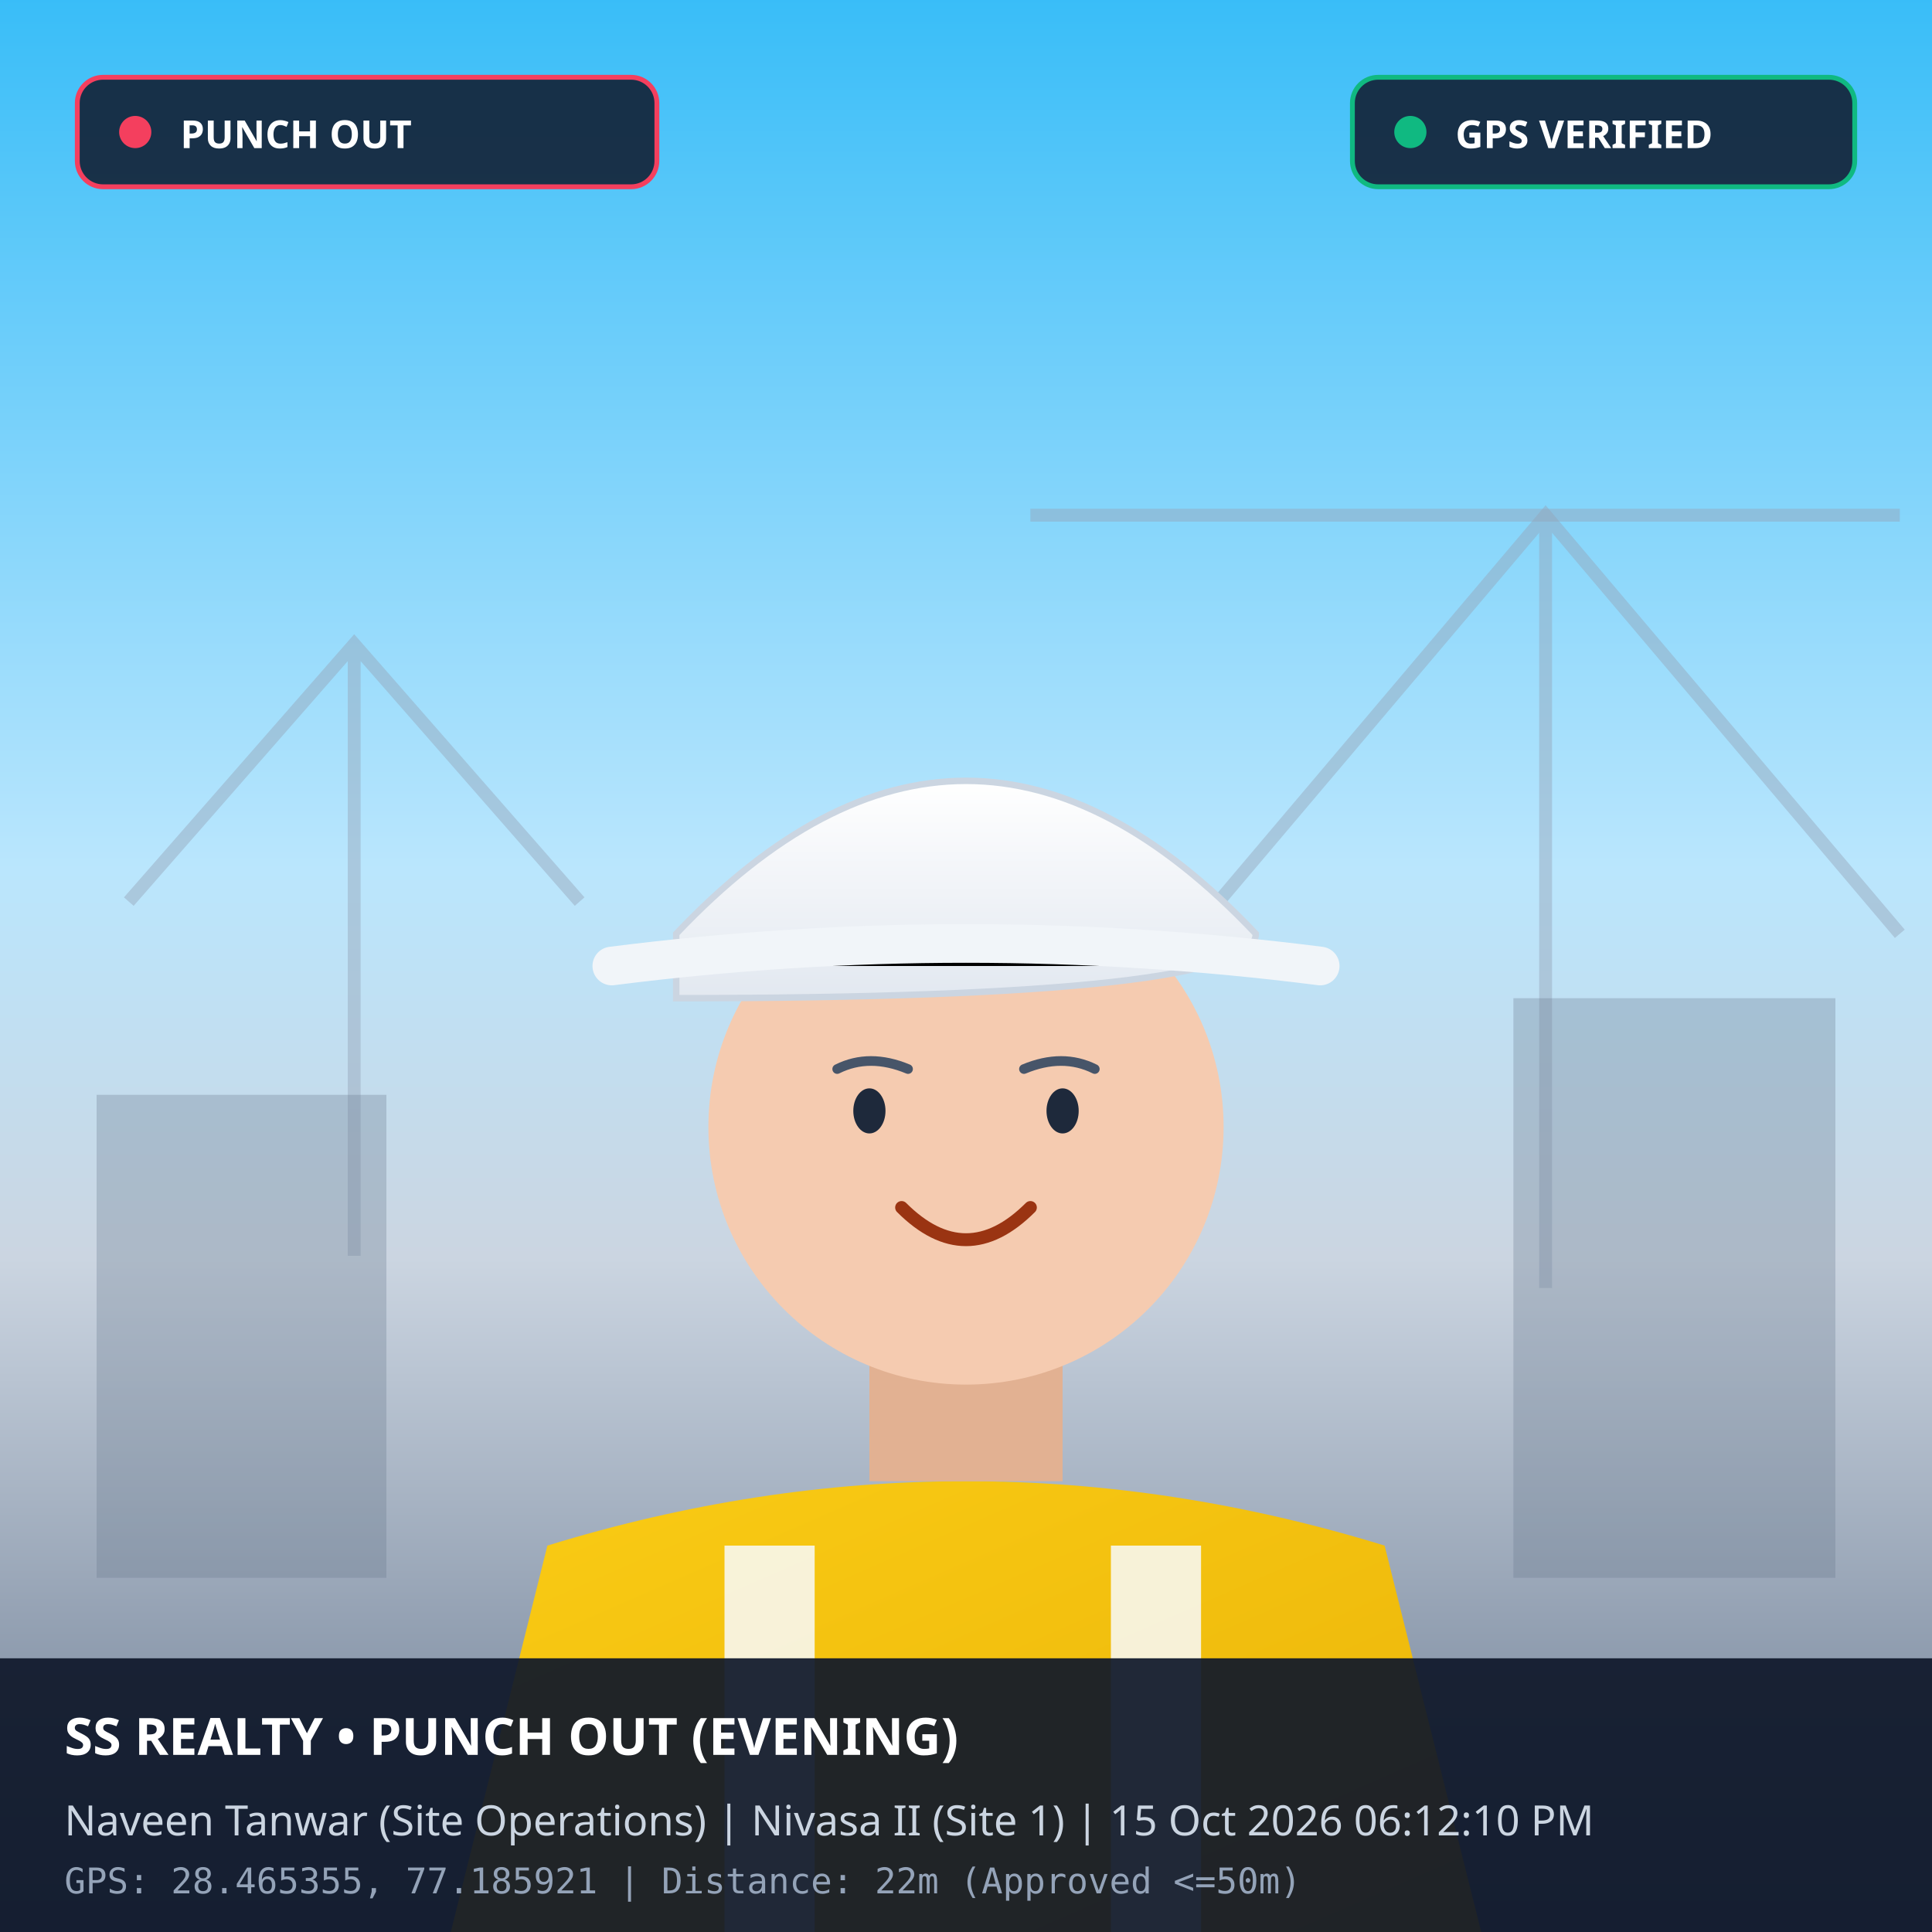
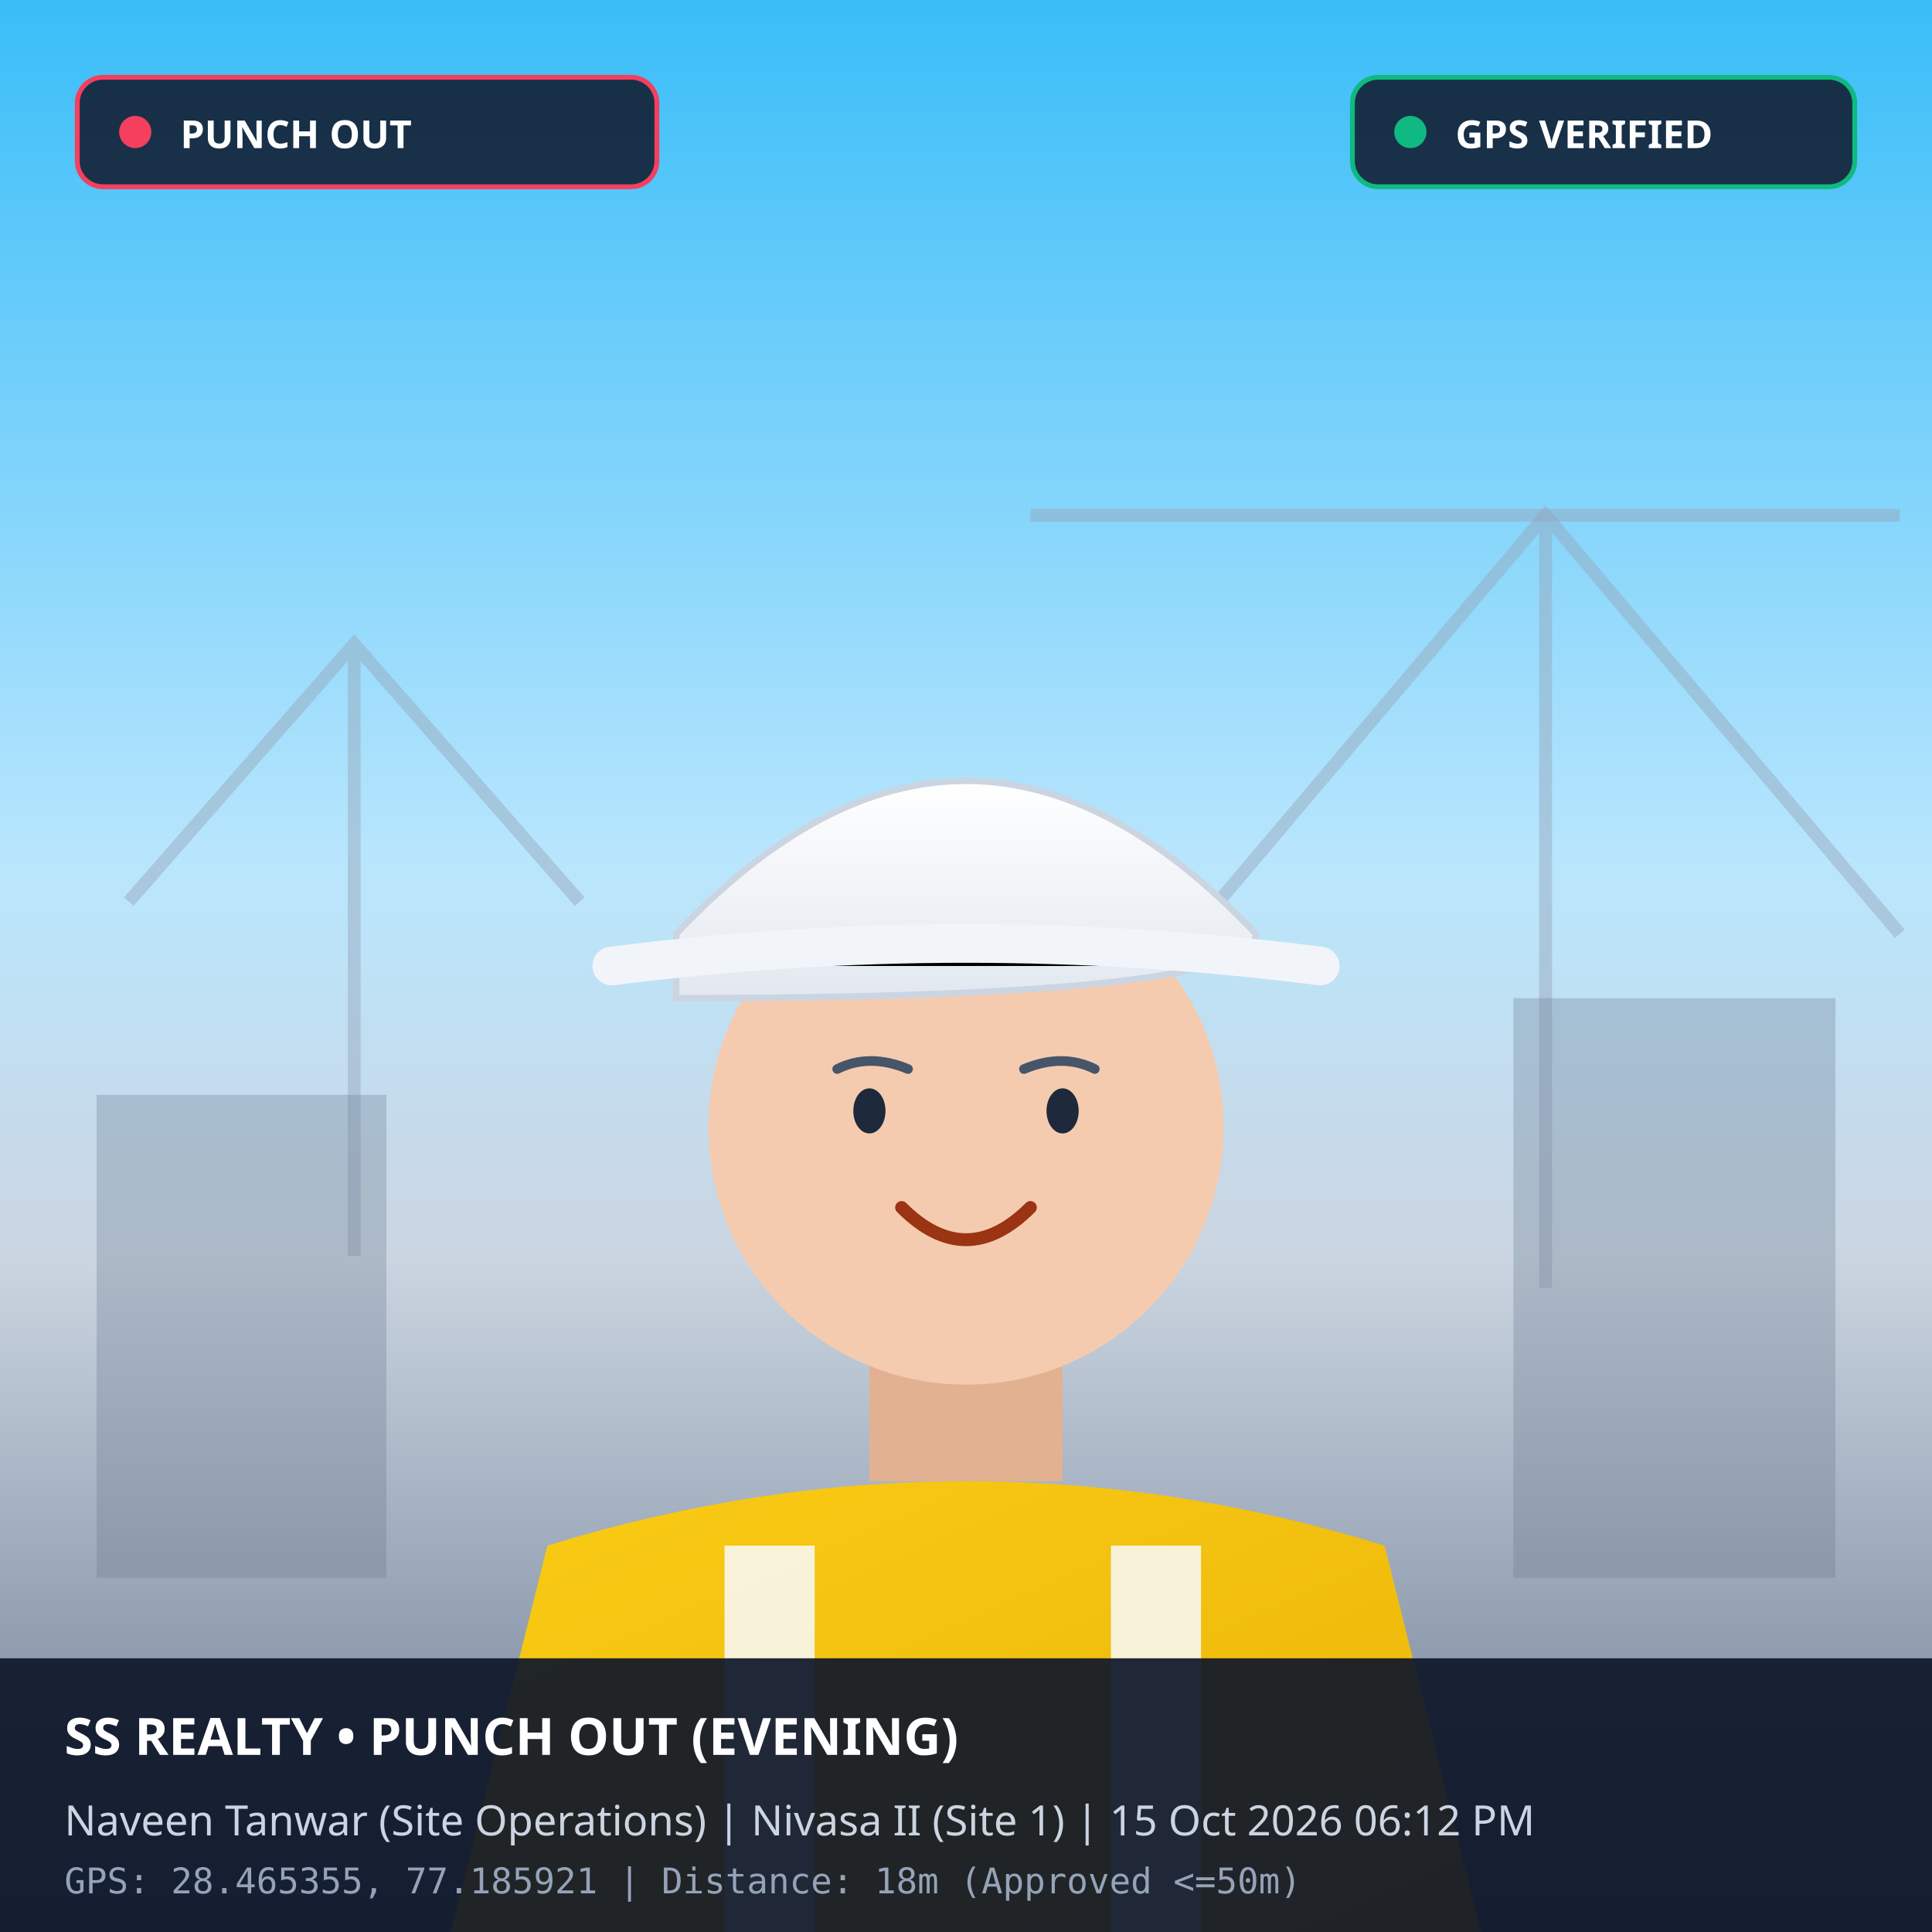
<svg xmlns="http://www.w3.org/2000/svg" width="600" height="600" viewBox="0 0 600 600">
  <defs>
    <linearGradient id="siteBg" x1="0" y1="0" x2="0" y2="1">
      <stop offset="0%" stop-color="#38bdf8" />
      <stop offset="45%" stop-color="#bae6fd" />
      <stop offset="65%" stop-color="#cbd5e1" />
      <stop offset="100%" stop-color="#64748b" />
    </linearGradient>
    <linearGradient id="safetyVest" x1="0" y1="0" x2="1" y2="1">
      <stop offset="0%" stop-color="#facc15" />
      <stop offset="100%" stop-color="#eab308" />
    </linearGradient>
    <linearGradient id="hardhatGrad" x1="0" y1="0" x2="0" y2="1">
      <stop offset="0%" stop-color="#ffffff" />
      <stop offset="100%" stop-color="#e2e8f0" />
    </linearGradient>
  </defs>
  <rect width="600" height="600" fill="url(#siteBg)" />
  <path d="M40 280 L110 200 L180 280 M110 200 L110 390 M370 290 L480 160 L590 290 M480 160 L480 400" stroke="#94a3b8" stroke-width="4" fill="none" opacity="0.45" />
  <line x1="320" y1="160" x2="590" y2="160" stroke="#94a3b8" stroke-width="4" opacity="0.45" />
  <rect x="30" y="340" width="90" height="150" fill="#64748b" opacity="0.3" />
  <rect x="470" y="310" width="100" height="180" fill="#64748b" opacity="0.3" />
  <path d="M170 480 Q300 440 430 480 L460 600 L140 600 Z" fill="url(#safetyVest)" />
  <rect x="225" y="480" width="28" height="120" fill="#f8fafc" opacity="0.85" />
  <rect x="345" y="480" width="28" height="120" fill="#f8fafc" opacity="0.85" />
  <rect x="270" y="410" width="60" height="50" fill="#e2b192" />
  <circle cx="300" cy="350" r="80" fill="#f5cbb0" />
  <ellipse cx="270" cy="345" rx="5" ry="7" fill="#1e293b" />
  <ellipse cx="330" cy="345" rx="5" ry="7" fill="#1e293b" />
  <path d="M260 332 Q270 327 282 332" stroke="#475569" stroke-width="3" stroke-linecap="round" fill="none" />
  <path d="M318 332 Q330 327 340 332" stroke="#475569" stroke-width="3" stroke-linecap="round" fill="none" />
  <path d="M280 375 Q300 395 320 375" stroke="#9a3412" stroke-width="4" stroke-linecap="round" fill="none" />
  <path d="M210 290 Q300 195 390 290 Q390 310 210 310 Z" fill="url(#hardhatGrad)" stroke="#cbd5e1" stroke-width="2" />
  <path d="M190 300 Q300 286 410 300" stroke="#f1f5f9" stroke-width="12" stroke-linecap="round" />
  <rect x="420" y="24" width="156" height="34" rx="8" fill="rgba(15,23,42,0.85)" stroke="#10b981" stroke-width="1.5" />
  <circle cx="438" cy="41" r="5" fill="#10b981" />
  <text x="452" y="46" fill="#ffffff" font-size="12" font-family="system-ui, sans-serif" font-weight="bold">GPS VERIFIED</text>
  <rect x="24" y="24" width="180" height="34" rx="8" fill="rgba(15,23,42,0.85)" stroke="#f43f5e" stroke-width="1.5" />
  <circle cx="42" cy="41" r="5" fill="#f43f5e" />
  <text x="56" y="46" fill="#ffffff" font-size="12" font-family="system-ui, sans-serif" font-weight="bold">PUNCH OUT</text>
  <rect x="0" y="515" width="600" height="85" fill="rgba(15, 23, 42, 0.92)" />
  <text x="20" y="545" fill="#ffffff" font-size="16" font-family="system-ui, sans-serif" font-weight="bold">SS REALTY • PUNCH OUT (EVENING)</text>
-   <text x="20" y="570" fill="#cbd5e1" font-size="13" font-family="system-ui, sans-serif">Naveen Tanwar (Site Operations) | Nivasa II (Site 1) | 15 Oct 2026 06:12:10 PM</text>
-   <text x="20" y="588" fill="#94a3b8" font-size="11" font-family="monospace">GPS: 28.465355, 77.185921 | Distance: 22m (Approved &lt;=50m)</text>
+   <text x="20" y="570" fill="#cbd5e1" font-size="13" font-family="system-ui, sans-serif">Naveen Tanwar (Site Operations) | Nivasa II (Site 1) | 15 Oct 2026 06:12 PM</text>
+   <text x="20" y="588" fill="#94a3b8" font-size="11" font-family="monospace">GPS: 28.465355, 77.185921 | Distance: 18m (Approved &lt;=50m)</text>
</svg>
